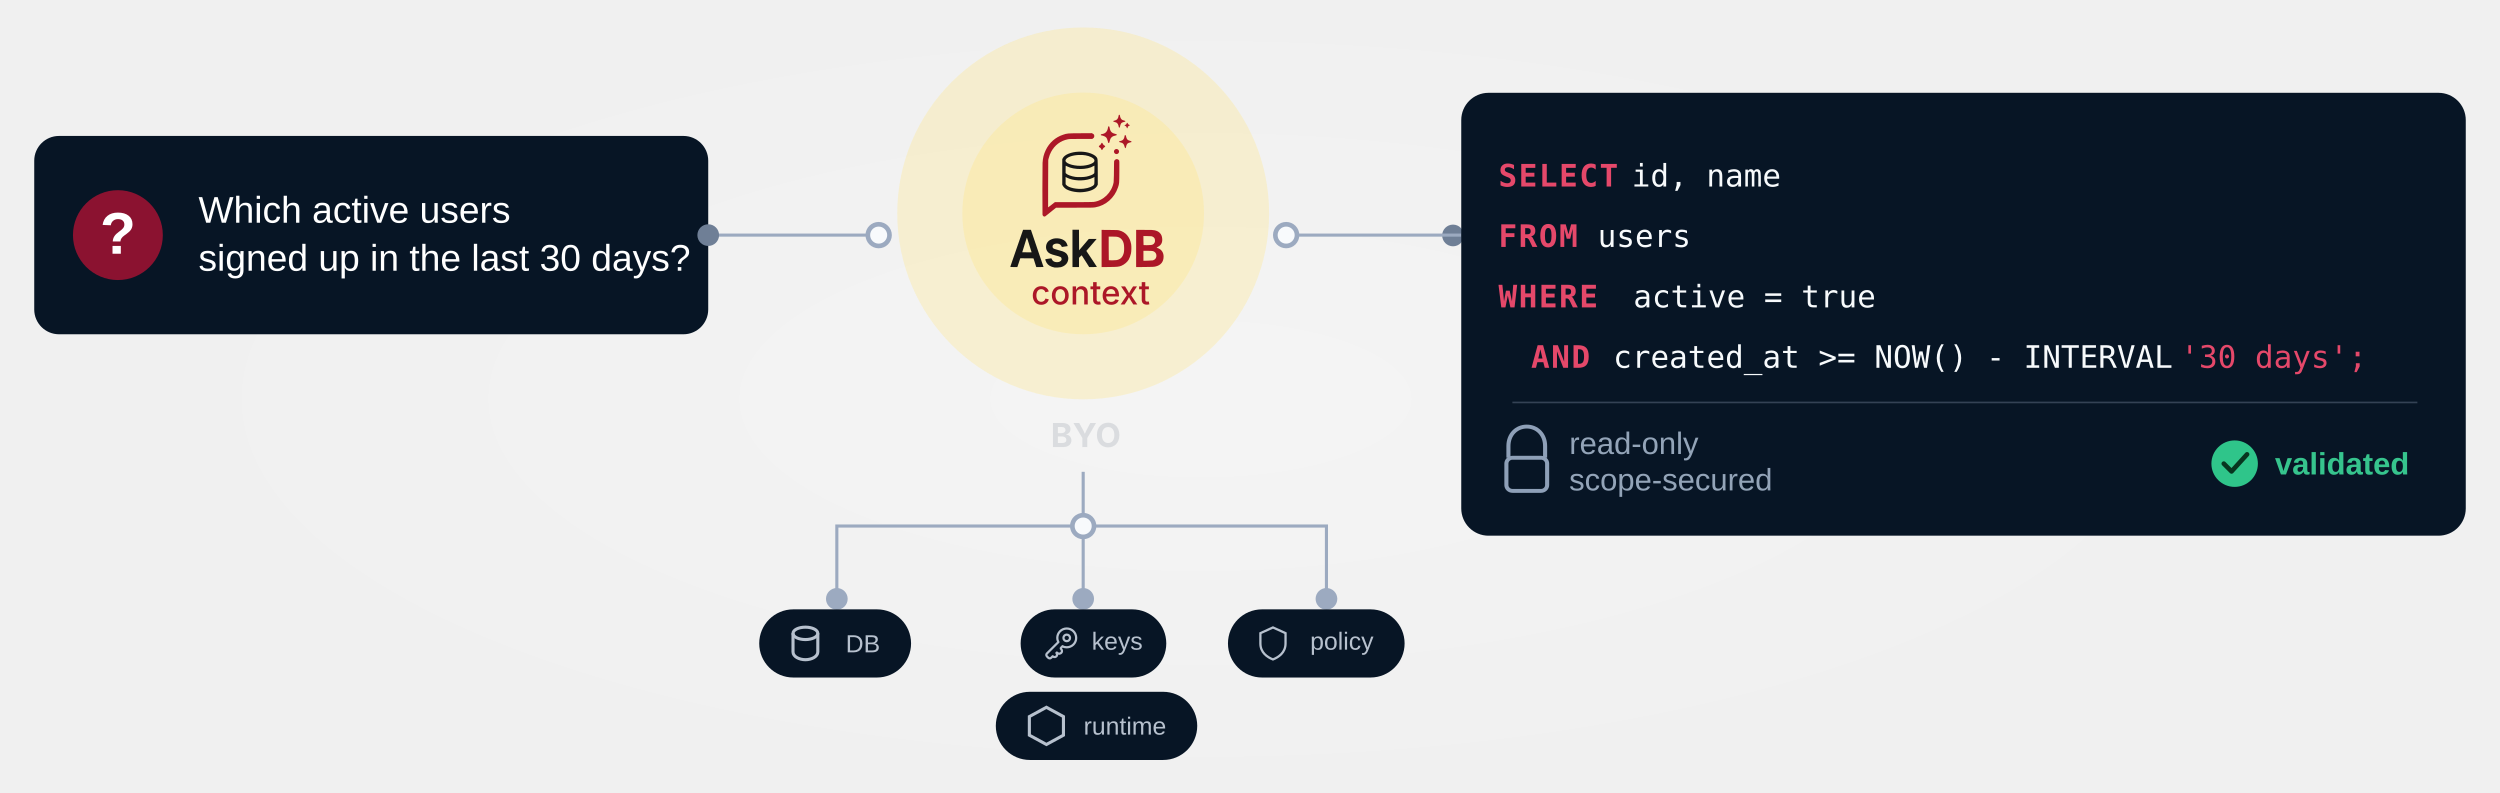
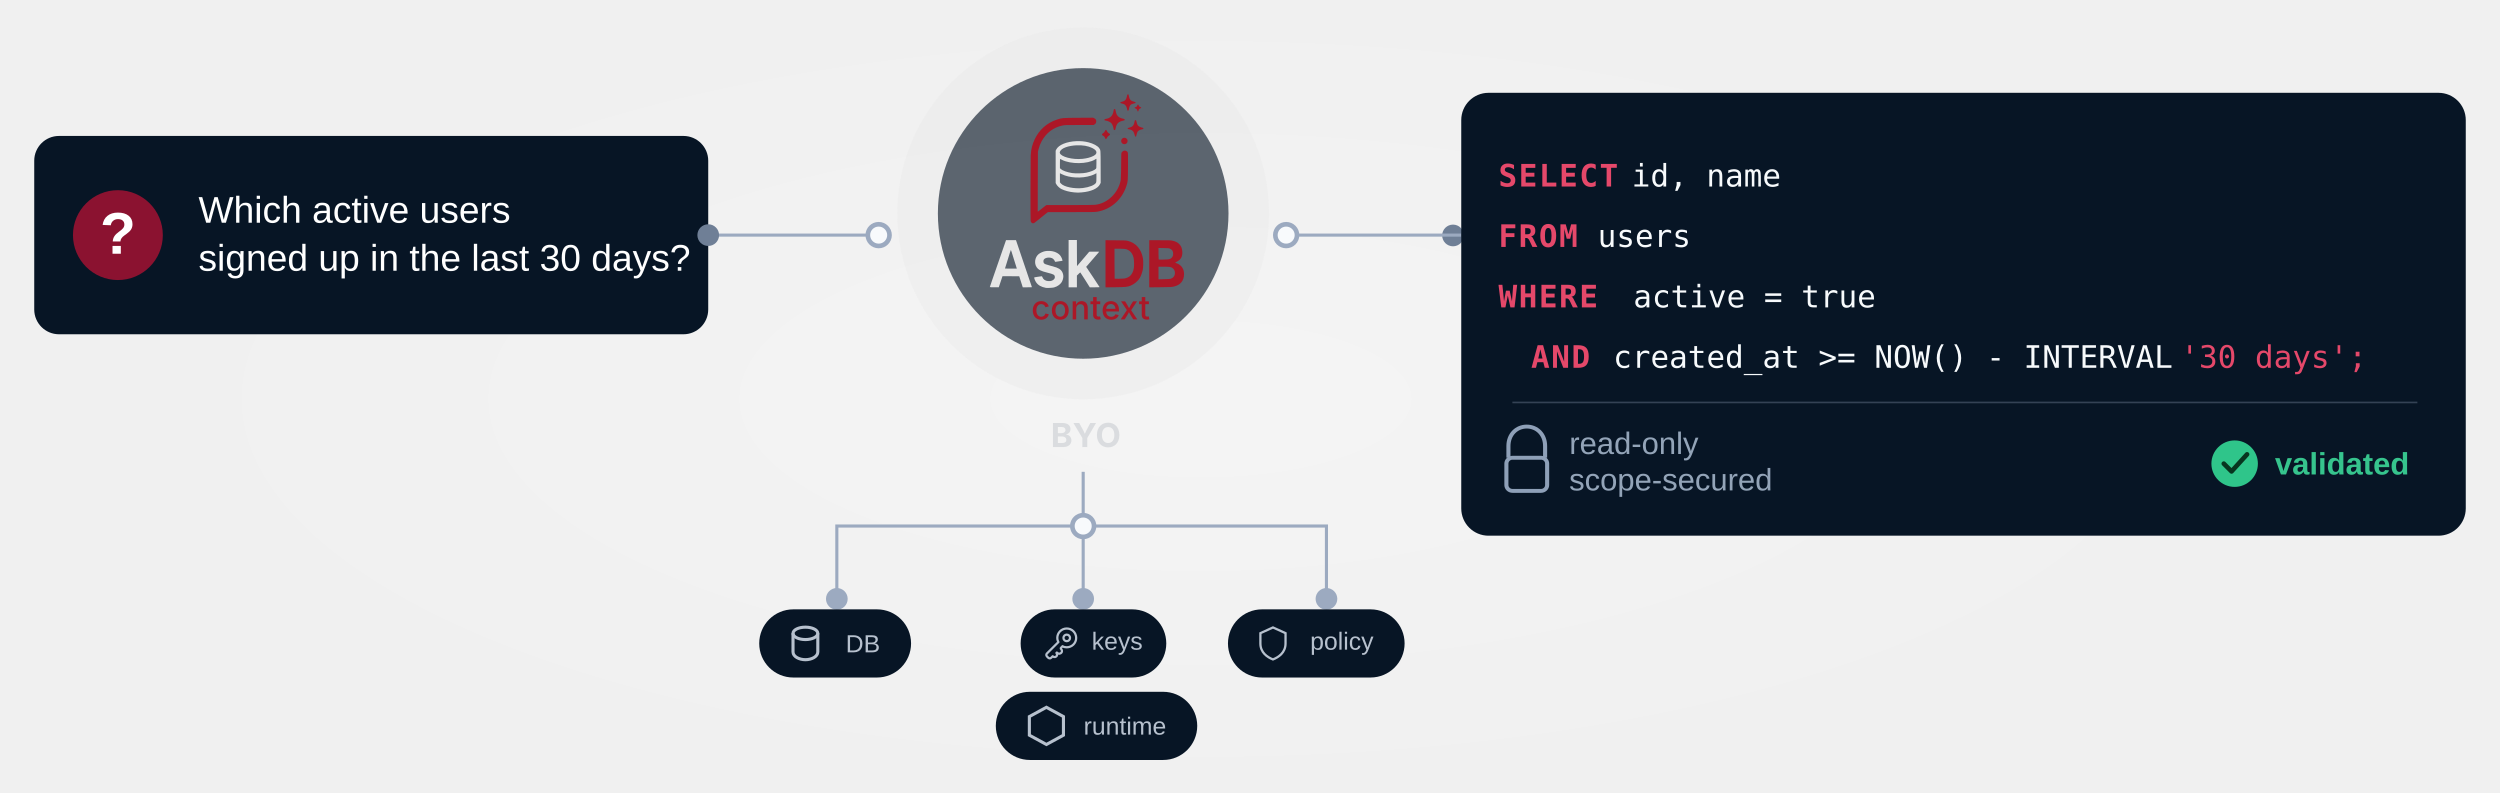
<svg xmlns="http://www.w3.org/2000/svg" xmlns:xlink="http://www.w3.org/1999/xlink" width="1672" height="530" viewBox="0 0 1672 530" version="1.1" id="svg49" xml:space="preserve">
  <defs id="defs49">
    <linearGradient id="linearGradient1">
      <stop style="stop-color:#ffffff;stop-opacity:1;" offset="0" id="stop1" />
      <stop style="stop-color:#ffffff;stop-opacity:0;" offset="1" id="stop2" />
    </linearGradient>
    <linearGradient id="linearGradient51">
      <stop style="stop-color:#000000;stop-opacity:1;" offset="0" id="stop51" />
      <stop style="stop-color:#000000;stop-opacity:0;" offset="1" id="stop52" />
    </linearGradient>
    <radialGradient xlink:href="#linearGradient1" id="radialGradient2" cx="803.193" cy="258.795" fx="803.193" fy="258.795" r="694.29" gradientTransform="matrix(1.044931,0,0,0.3898996,-36.08814,165.8906)" gradientUnits="userSpaceOnUse" />
  </defs>
  <ellipse cx="803.193" cy="266.795" rx="725.485" ry="270.703" fill="#edf2f7" opacity="0.35" id="ellipse1" style="opacity:0.29;fill:url(#radialGradient2);stroke-width:1.083" />
  <rect x="22.893" y="90.921" width="450.77" height="132.641" rx="16.58" fill="#071525" id="rect3" style="stroke-width:1.036" />
  <circle cx="78.851" cy="157.242" r="30.051" fill="#8b1230" id="circle3" style="stroke-width:1.036" />
  <text x="78.851" y="169.677" text-anchor="middle" font-family="Arial, Helvetica, sans-serif" font-size="39.378px" font-weight="700" fill="#ffffff" id="text3" style="stroke-width:1.036">?</text>
  <text x="132.736" y="148.952" font-family="Arial, Helvetica, sans-serif" font-size="24.87px" font-weight="500" fill="#ffffff" id="text4" style="stroke-width:1.036">Which active users</text>
  <text x="132.736" y="181.075" font-family="Arial, Helvetica, sans-serif" font-size="24.87px" font-weight="500" fill="#ffffff" id="text5" style="stroke-width:1.036">signed up in the last 30 days?</text>
  <line x1="473.664" y1="157.242" x2="588.688" y2="157.242" stroke="#9caac0" stroke-width="2.073" id="line5" />
  <circle cx="473.664" cy="157.242" r="7.254" fill="#6f7f96" id="circle5" style="stroke-width:1.036" />
  <circle cx="971.775" cy="157.472" r="7.254" fill="#6f7f96" id="circle5-7" style="stroke-width:1.036" />
  <circle cx="587.652" cy="157.242" r="7.254" fill="#f8fafc" stroke="#9caac0" stroke-width="3.109" id="circle6" />
  <line x1="859.15" y1="157.242" x2="977.283" y2="157.242" stroke="#9caac0" stroke-width="2.073" id="line16" />
  <circle cx="860.187" cy="157.242" r="7.254" fill="#f8fafc" stroke="#9caac0" stroke-width="3.109" id="circle16" />
  <path d="m 724.437,315.55 v 36.269" fill="none" stroke="#9caac0" stroke-width="2.073" id="path16" />
  <path d="M 724.437,351.819 H 559.673 q 0,0 0,22.798 v 25.906" fill="none" stroke="#9caac0" stroke-width="2.073" id="path17" />
  <path d="m 724.437,351.819 v 48.704" fill="none" stroke="#9caac0" stroke-width="2.073" id="path18" />
  <path d="m 724.437,351.819 h 162.692 q 0,0 0,22.798 v 25.906" fill="none" stroke="#9caac0" stroke-width="2.073" id="path19" />
  <circle cx="724.437" cy="351.819" r="7.254" fill="#f8fafc" stroke="#9caac0" stroke-width="3.109" id="circle19" />
  <circle cx="559.673" cy="400.523" r="7.254" fill="#9caac0" id="circle20" style="stroke-width:1.036" />
  <circle cx="724.437" cy="400.523" r="7.254" fill="#9caac0" id="circle21" style="stroke-width:1.036" />
  <circle cx="887.129" cy="400.523" r="7.254" fill="#9caac0" id="circle22" style="stroke-width:1.036" />
  <rect x="977.283" y="62.074" width="671.823" height="296.201" rx="18.25" fill="#071525" id="rect35" style="stroke-width:1.037" />
  <g id="g68" transform="matrix(1.036254,0,0,1.036254,-71.365,-213.073)">
    <text x="1036" y="326" font-family="Consolas, Menlo, monospace" font-size="20px" font-weight="700" letter-spacing="1" fill="#e5486a" id="text35">SELECT</text>
    <text x="1122" y="326" font-family="Consolas, Menlo, monospace" font-size="20px" fill="#f7fafc" id="text36">id, name</text>
    <text x="1036" y="365" font-family="Consolas, Menlo, monospace" font-size="20px" font-weight="700" letter-spacing="1" fill="#e5486a" id="text37">FROM</text>
    <text x="1100" y="365" font-family="Consolas, Menlo, monospace" font-size="20px" fill="#f7fafc" id="text38">users</text>
    <text x="1036" y="404" font-family="Consolas, Menlo, monospace" font-size="20px" font-weight="700" letter-spacing="1" fill="#e5486a" id="text39">WHERE</text>
    <text x="1123" y="404" font-family="Consolas, Menlo, monospace" font-size="20px" fill="#f7fafc" id="text40">active = true</text>
    <text x="1057" y="443" font-family="Consolas, Menlo, monospace" font-size="20px" font-weight="700" letter-spacing="1" fill="#e5486a" id="text41">AND</text>
    <text x="1110" y="443" font-family="Consolas, Menlo, monospace" font-size="20px" fill="#f7fafc" id="text42">created_at &gt;= NOW() - INTERVAL </text>
    <text x="1476.075" y="443" font-family="Consolas, Menlo, monospace" font-size="20px" fill="#e5486a" id="text43">'30 days';</text>
  </g>
  <line x1="1011.48" y1="269.157" x2="1616.738" y2="269.157" stroke="#526174" stroke-width="1.092" opacity="0.6" id="line43" />
  <g id="g54" transform="matrix(1.036254,0,0,1.036254,12.6894,-230.833)">
    <circle cx="1430" cy="522" r="15" fill="#2fc58a" id="circle44" />
    <path d="m 1423,522 5,5 10,-11" fill="none" stroke="#07351f" stroke-width="3" stroke-linecap="round" stroke-linejoin="round" id="path44" />
  </g>
  <text x="1521.475" y="317.345" font-family="Arial, Helvetica, sans-serif" font-size="20.725px" font-weight="600" fill="#36c48d" id="text45" style="stroke-width:1.036">validated</text>
  <g id="g67" transform="matrix(1.036254,0,0,1.036254,422.7927,-433.9068)">
    <rect x="82" y="812" width="98" height="44" rx="22" fill="#f1f5f9" id="rect45" style="fill:#071525;fill-opacity:1" />
    <g id="g65" transform="translate(3.8125,-1.5)">
      <g id="g61" style="stroke:#b7c1ce;stroke-opacity:1">
        <ellipse cx="108" cy="829" rx="8" ry="4" fill="none" stroke="#53647a" stroke-width="2" id="ellipse45" style="stroke:#b7c1ce;stroke-opacity:1" />
        <path d="m 100,829 v 12 c 0,3 4,5 8,5 4,0 8,-2 8,-5 v -12" fill="none" stroke="#53647a" stroke-width="2" id="path45" style="stroke:#b7c1ce;stroke-opacity:1" />
      </g>
      <text x="134" y="841.227" font-family="Arial, Helvetica, sans-serif" font-size="16px" fill="#304055" id="text46" style="fill:#b7c1ce;fill-opacity:1;stroke:none;stroke-opacity:1">DB</text>
    </g>
  </g>
  <g id="g63" transform="matrix(1.036254,0,0,1.036254,357.1923,-378.7644)">
    <rect x="298" y="812" width="130" height="44" rx="22" fill="#f1f5f9" id="rect47" style="fill:#071525;fill-opacity:1" />
    <path d="m 330.656,822 11,6 v 12 l -11,6 -11,-6 v -12 z" fill="none" stroke="#53647a" stroke-width="2" id="path47" style="stroke:#b7c1ce;stroke-opacity:1" />
    <text x="354.656" y="839.633" font-family="Arial, Helvetica, sans-serif" font-size="16px" fill="#304055" id="text48" style="fill:#b7c1ce;fill-opacity:1">runtime</text>
  </g>
  <g id="g62" transform="matrix(1.036254,0,0,1.036254,359.0938,-433.9068)">
    <rect x="446" y="812" width="114" height="44" rx="22" fill="#f1f5f9" id="rect48" style="fill:#071525;fill-opacity:1" />
    <path d="m 475.042,823.683 8.113,3.688 v 6.638 c 0,5.9 -4.425,8.85 -8.113,10.325 -3.688,-1.475 -8.113,-4.425 -8.113,-10.325 v -6.638 z" fill="none" stroke="#53647a" stroke-width="1.475" id="path48" style="stroke:#b7c1ce;stroke-opacity:1" />
    <g id="g59" style="fill:#b7c1ce;fill-opacity:1;stroke:none;stroke-opacity:1" transform="translate(1.042242,-0.9570312)">
      <text x="498" y="839" font-family="Arial, Helvetica, sans-serif" font-size="16px" fill="#304055" id="text49" style="fill:#b7c1ce;fill-opacity:1;stroke:none;stroke-opacity:1">policy</text>
    </g>
  </g>
-   <circle cx="724.437" cy="142.734" r="124.35" fill="#a10b2c" opacity="0.06" id="circle7" style="stroke-width:1.036;fill:#ffe680;fill-opacity:1;opacity:0.301" />
-   <circle cx="724.437" cy="142.734" r="80.828" fill="#a10b2c" opacity="0.035" id="circle8" style="stroke-width:1.036;opacity:0.308;fill:#ffe680" />
+   <circle cx="724.437" cy="142.734" r="124.35" fill="#a10b2c" opacity="0.06" id="circle7" style="stroke-width:1.036;fill:#e6e6e6;fill-opacity:1;opacity:0.301" />
+   <circle cx="724.437" cy="142.734" r="97.186" fill="#a10b2c" opacity="0.035" id="circle8" style="opacity:0.631;fill:#071525;fill-opacity:1;stroke-width:1.246" />
  <g id="g71" transform="matrix(1.036254,0,0,1.036254,-62.07955,-238.3174)">
-     <g id="g49" transform="matrix(0.3405108,0,0,0.3405108,447.3654,283.9627)">
+     <g id="g49" transform="matrix(0.4313485,0,0,0.4313485,363.5858,265.4487)">
      <g id="g141" transform="matrix(2.674141,0,0,2.674141,797.7708,37.4564)">
        <path d="m 15.523,79.79 c -0.244,-0.257 -0.407,-0.612 -0.45,-0.981 -0.137,-0.968 -0.081,-34.313 0.042,-36.668 0.205,-3.528 0.844,-6.046 2.261,-9.04 2.505,-5.271 6.808,-9.082 12.294,-10.907 2.955,-0.994 3.062,-0.994 12.2,-1.049 l 8.17,-0.055 0.599,0.313 c 0.857,0.437 1.13,0.87 1.13,1.756 -0.013,0.805 -0.244,1.225 -0.981,1.717 l -0.45,0.313 H 42.32 c -7.515,0 -8.115,0.013 -9.382,0.274 -5.092,1.036 -9.203,4.14 -11.737,8.851 -0.762,1.404 -1.225,2.613 -1.7,4.411 l -0.355,1.375 -0.081,16.748 c -0.042,9.219 -0.055,16.79 -0.026,16.842 0.013,0.055 0.844,-0.557 1.837,-1.362 0.994,-0.805 2.069,-1.661 2.398,-1.906 l 0.612,-0.437 h 12.975 c 8.32,0 13.454,-0.055 14.298,-0.15 6.971,-0.775 13.057,-6.714 14.337,-13.969 0.124,-0.723 0.274,-7.828 0.274,-13.262 0,-1.567 0.026,-1.756 0.313,-2.179 0.355,-0.518 1.062,-0.925 1.635,-0.938 0.573,0 1.319,0.394 1.606,0.87 0.257,0.407 0.257,0.736 0.218,8.115 -0.055,8.441 -0.042,8.307 -0.968,11.082 C 66.055,67.03 59.941,72.379 52.451,73.672 50.982,73.916 50.151,73.929 37.802,73.929 H 24.703 l -2.098,1.661 c -1.156,0.912 -2.818,2.248 -3.678,2.968 -0.857,0.723 -1.7,1.388 -1.867,1.469 -0.531,0.287 -1.13,0.205 -1.538,-0.244 z" id="path121" style="fill:#ac1727;stroke-width:0.326" />
        <g id="g139" style="fill:#ac1727" transform="matrix(0.3257642,0,0,0.3257642,1.6e-6,2.800006e-4)">
          <path d="m 212.83,104.74 c 0,3.1 -2.47,5.56 -5.56,5.56 -3.05,0 -5.56,-2.46 -5.56,-5.56 0,-3.05 2.51,-5.56 5.56,-5.56 3.09,0 5.56,2.51 5.56,5.56 z m -9.36,3.93" id="path124" />
          <path d="m 174.84,101.06 c -0.21,-0.29 -0.71,-1.34 -1.13,-2.26 -0.59,-1.34 -1.25,-2.05 -2.8,-2.88 -2.97,-1.59 -2.8,-3.18 0.54,-5.1 0.84,-0.5 1.63,-1.55 2.26,-2.93 1.3,-2.88 2.38,-3.01 3.55,-0.33 0.92,2.09 2.47,3.68 4.22,4.43 1.88,0.75 1.46,2.34 -0.92,3.72 -1.3,0.75 -2.17,1.63 -2.8,2.93 -1.04,2.09 -1.67,2.93 -2.17,2.93 -0.21,0 -0.54,-0.25 -0.75,-0.5 z" id="path125" />
          <path d="m 225.87,97.05 c -0.25,-0.17 -0.79,-1.63 -1.17,-3.3 -1.04,-4.26 -2.67,-6.6 -5.39,-7.86 -1.17,-0.54 -3.05,-1.13 -4.14,-1.25 -1.96,-0.29 -2.88,-1.17 -2.01,-2.05 0.25,-0.25 1.55,-0.67 2.97,-0.96 3.22,-0.67 5.22,-1.88 6.69,-4.22 1.04,-1.63 1.38,-2.8 2.3,-7.52 0.17,-0.75 0.42,-0.96 1.3,-0.84 1,0.13 1.21,0.38 1.59,2.42 0.75,3.59 1.46,5.39 2.76,6.9 1.34,1.5 4.47,3.01 7.19,3.47 1.5,0.25 1.76,0.46 1.88,1.42 0.13,1 -0.04,1.09 -1.88,1.38 -2.47,0.33 -5.98,1.88 -7.15,3.13 -1.3,1.42 -2.17,3.47 -2.67,6.39 -0.38,2.26 -0.84,3.22 -1.59,3.22 -0.13,0 -0.42,-0.17 -0.67,-0.33 z" id="path126" />
          <path d="m 189.17,85.6 c -0.13,-0.29 -0.46,-1.88 -0.84,-3.55 -0.75,-3.51 -2.26,-6.73 -3.89,-8.32 -1.59,-1.5 -5.73,-3.43 -8.02,-3.76 -3.22,-0.42 -3.43,-0.54 -3.3,-1.76 0.13,-1 0.33,-1.17 2.3,-1.42 7.65,-1.09 11.87,-5.43 13.21,-13.5 0.5,-3.3 0.54,-3.34 1.76,-3.34 1.09,0 1.25,0.17 1.55,1.67 1.3,6.39 2.3,8.74 4.6,10.95 1.76,1.71 5.43,3.39 8.69,3.97 2.34,0.46 2.51,0.54 2.51,1.63 0,1.09 -0.17,1.17 -2.38,1.63 -8.07,1.67 -11.37,4.89 -13.04,12.71 -0.67,3.13 -0.79,3.39 -1.84,3.51 -0.67,0.08 -1.21,-0.08 -1.3,-0.42 z" id="path127" />
          <path d="m 212.12,50.91 c -0.71,-4.68 -2.59,-7.94 -5.35,-9.36 -0.67,-0.38 -2.38,-0.88 -3.8,-1.17 -2.26,-0.46 -2.55,-0.67 -2.55,-1.5 0,-0.88 0.29,-1.04 2.67,-1.5 5.06,-1.04 7.65,-3.89 8.57,-9.49 0.46,-2.8 0.59,-3.01 1.63,-3.13 0.63,-0.08 1.13,0 1.13,0.21 0,0.17 0.29,1.59 0.59,3.09 1.21,5.64 3.3,7.9 8.53,9.15 2.26,0.54 2.84,0.84 2.93,1.55 0.13,0.96 0.08,1 -3.68,1.8 -5.22,1.17 -6.69,3.18 -8.19,11.2 -0.13,0.63 -0.46,0.92 -1.17,0.92 -0.88,0 -1.04,-0.25 -1.3,-1.76 z" id="path129" />
          <path d="m 230.01,53.83 c -0.25,-0.29 -0.54,-1.09 -0.71,-1.8 -0.42,-1.67 -1.3,-2.59 -3.01,-3.13 -1.92,-0.67 -1.92,-1.88 0,-2.26 1.63,-0.29 2.67,-1.34 3.13,-3.01 0.46,-1.76 1.96,-1.88 2.34,-0.25 0.29,1.46 1.67,2.8 3.26,3.18 1.76,0.42 1.46,1.67 -0.54,2.3 -1.71,0.5 -2.93,2.05 -2.93,3.72 0,1.13 -1,1.92 -1.55,1.25 z" id="path128" />
        </g>
-         <path d="m 39.499,62.892 c -2.642,-0.231 -5.297,-0.925 -7.147,-1.85 -1.143,-0.573 -2.342,-1.687 -2.886,-2.668 L 29.071,57.667 v -9.053 -9.053 l 0.326,-0.668 c 1.28,-2.574 5.867,-4.466 11.33,-4.671 2.424,-0.094 4.492,0.108 6.727,0.668 2.668,0.668 5.121,1.987 5.965,3.212 0.831,1.186 0.788,0.762 0.818,10.499 l 0.026,8.932 -0.381,0.775 c -1.199,2.437 -4.997,4.14 -10.239,4.59 -1.824,0.163 -2.287,0.163 -4.14,0 z m 4.753,-2.437 c 3.636,-0.437 6.753,-1.687 7.421,-3.01 0.163,-0.3 0.205,-0.938 0.205,-2.831 v -2.466 l -0.844,0.476 c -0.476,0.257 -1.417,0.655 -2.111,0.87 -5.271,1.717 -12.105,1.375 -16.474,-0.818 l -0.994,-0.505 v 2.561 2.547 l 0.573,0.655 c 1.661,1.88 7.502,3.078 12.226,2.518 z m 1.974,-8.577 c 2.466,-0.531 4.548,-1.375 5.297,-2.15 0.339,-0.368 0.339,-0.368 0.355,-2.955 0,-1.43 0.013,-2.629 0,-2.681 0,-0.055 -0.326,0.094 -0.707,0.355 -4.222,2.668 -13.698,2.779 -18.653,0.192 -0.476,-0.244 -0.899,-0.463 -0.954,-0.489 -0.068,-0.026 -0.108,1.13 -0.108,2.574 v 2.613 l 0.531,0.505 c 0.899,0.857 3.609,1.824 6.277,2.231 1.919,0.3 6.154,0.205 7.965,-0.192 z M 44.089,44.119 c 2.518,-0.274 4.479,-0.788 6.059,-1.606 1.238,-0.638 1.73,-1.212 1.73,-2.016 0,-0.87 -0.736,-1.635 -2.368,-2.45 -2.329,-1.143 -5.284,-1.648 -8.727,-1.499 -4.671,0.192 -8.509,1.619 -9.271,3.43 -0.124,0.274 -0.176,0.638 -0.137,0.818 0.557,2.192 7.134,3.909 12.718,3.323 z" id="path130" style="fill:#171717;stroke-width:0.326" />
+         <path d="m 39.499,62.892 c -2.642,-0.231 -5.297,-0.925 -7.147,-1.85 -1.143,-0.573 -2.342,-1.687 -2.886,-2.668 L 29.071,57.667 v -9.053 -9.053 l 0.326,-0.668 c 1.28,-2.574 5.867,-4.466 11.33,-4.671 2.424,-0.094 4.492,0.108 6.727,0.668 2.668,0.668 5.121,1.987 5.965,3.212 0.831,1.186 0.788,0.762 0.818,10.499 l 0.026,8.932 -0.381,0.775 c -1.199,2.437 -4.997,4.14 -10.239,4.59 -1.824,0.163 -2.287,0.163 -4.14,0 z m 4.753,-2.437 c 3.636,-0.437 6.753,-1.687 7.421,-3.01 0.163,-0.3 0.205,-0.938 0.205,-2.831 v -2.466 l -0.844,0.476 c -0.476,0.257 -1.417,0.655 -2.111,0.87 -5.271,1.717 -12.105,1.375 -16.474,-0.818 l -0.994,-0.505 v 2.561 2.547 l 0.573,0.655 c 1.661,1.88 7.502,3.078 12.226,2.518 z m 1.974,-8.577 c 2.466,-0.531 4.548,-1.375 5.297,-2.15 0.339,-0.368 0.339,-0.368 0.355,-2.955 0,-1.43 0.013,-2.629 0,-2.681 0,-0.055 -0.326,0.094 -0.707,0.355 -4.222,2.668 -13.698,2.779 -18.653,0.192 -0.476,-0.244 -0.899,-0.463 -0.954,-0.489 -0.068,-0.026 -0.108,1.13 -0.108,2.574 v 2.613 l 0.531,0.505 c 0.899,0.857 3.609,1.824 6.277,2.231 1.919,0.3 6.154,0.205 7.965,-0.192 z M 44.089,44.119 c 2.518,-0.274 4.479,-0.788 6.059,-1.606 1.238,-0.638 1.73,-1.212 1.73,-2.016 0,-0.87 -0.736,-1.635 -2.368,-2.45 -2.329,-1.143 -5.284,-1.648 -8.727,-1.499 -4.671,0.192 -8.509,1.619 -9.271,3.43 -0.124,0.274 -0.176,0.638 -0.137,0.818 0.557,2.192 7.134,3.909 12.718,3.323 z" id="path130" style="fill:#e6e6e6;stroke-width:0.326" />
      </g>
      <g id="g140" transform="matrix(2.599601,0,0,2.599601,556.1312,192.9695)">
-         <g id="g138" style="fill:#ac1727" transform="matrix(0.3257642,0,0,0.3257642,2.8333333e-6,2.7999271e-4)">
-           <path d="M 465.2,141.06 V 99.43 l 18.1,0.17 c 17.01,0.13 18.27,0.21 21.61,1.09 14.09,3.68 23.49,14.55 26.37,30.55 0.92,4.89 0.71,16.01 -0.33,20.9 -1.04,4.81 -3.22,10.78 -5.18,14.09 -3.09,5.27 -10.07,11.03 -16.3,13.54 -5.73,2.26 -8.53,2.55 -27,2.76 l -17.26,0.21 v -41.67 z m 32.89,26.08 c 4.22,-0.54 8.48,-2.51 11.08,-5.14 2.84,-2.8 5.18,-7.77 6.02,-12.79 0.79,-4.68 0.59,-14.34 -0.42,-18.89 -1.34,-6.1 -4.89,-11.2 -9.36,-13.46 -3.97,-2.01 -6.23,-2.34 -15.63,-2.34 h -8.69 v 26.25 c 0,14.46 0.13,26.42 0.29,26.54 0.42,0.46 13.12,0.33 16.72,-0.17 z" id="path122" />
-           <path d="m 542.48,181.15 c -0.04,-0.92 -0.04,-16.09 0,-33.81 0.04,-17.68 0.04,-35.69 0.04,-40 v -7.86 h 18.52 c 16.59,0 18.89,0.08 22.36,0.79 5.02,1.04 8.69,2.8 11.49,5.43 3.85,3.64 5.6,7.77 6.02,14.04 0.54,8.4 -2.59,14.09 -9.7,17.6 -2.93,1.46 -3.64,2.26 -1.92,2.26 0.42,0 2.3,0.75 4.1,1.67 6.85,3.43 10.57,9.74 10.57,18.01 0,11.79 -6.44,19.56 -18.39,22.15 -3.59,0.79 -5.73,0.92 -23.49,1.09 l -19.56,0.21 -0.04,-1.59 z m 37.66,-13.5 c 0.84,-0.25 2.34,-1 3.34,-1.63 5.64,-3.59 5.94,-13 0.5,-17.09 -3.05,-2.3 -4.93,-2.63 -15.63,-2.63 h -9.53 v 11.12 11.16 l 9.95,-0.25 c 5.43,-0.13 10.57,-0.42 11.37,-0.67 z m -4.64,-34.32 c 4.1,-0.54 6.35,-1.88 7.98,-4.72 1.04,-1.84 1.25,-2.59 1.25,-5.1 -0.04,-4.72 -1.55,-7.19 -5.64,-9.07 -1.92,-0.88 -2.76,-0.96 -11.16,-1.09 l -9.11,-0.17 v 9.99 c 0,5.52 0.13,10.16 0.29,10.28 0.42,0.42 12.87,0.33 16.38,-0.13 z" id="path123" />
+         <g id="g138" style="fill:#ac1727;stroke:none;stroke-width:1.001;stroke-dasharray:none" transform="matrix(0.3257642,0,0,0.3257642,2.8333333e-6,2.7999271e-4)">
+           <path d="M 465.2,141.06 V 99.43 l 18.1,0.17 c 17.01,0.13 18.27,0.21 21.61,1.09 14.09,3.68 23.49,14.55 26.37,30.55 0.92,4.89 0.71,16.01 -0.33,20.9 -1.04,4.81 -3.22,10.78 -5.18,14.09 -3.09,5.27 -10.07,11.03 -16.3,13.54 -5.73,2.26 -8.53,2.55 -27,2.76 l -17.26,0.21 v -41.67 z m 32.89,26.08 c 4.22,-0.54 8.48,-2.51 11.08,-5.14 2.84,-2.8 5.18,-7.77 6.02,-12.79 0.79,-4.68 0.59,-14.34 -0.42,-18.89 -1.34,-6.1 -4.89,-11.2 -9.36,-13.46 -3.97,-2.01 -6.23,-2.34 -15.63,-2.34 h -8.69 v 26.25 c 0,14.46 0.13,26.42 0.29,26.54 0.42,0.46 13.12,0.33 16.72,-0.17 z" id="path122" style="stroke:none;stroke-width:1.001;stroke-dasharray:none" />
+           <path d="m 542.48,181.15 c -0.04,-0.92 -0.04,-16.09 0,-33.81 0.04,-17.68 0.04,-35.69 0.04,-40 v -7.86 h 18.52 c 16.59,0 18.89,0.08 22.36,0.79 5.02,1.04 8.69,2.8 11.49,5.43 3.85,3.64 5.6,7.77 6.02,14.04 0.54,8.4 -2.59,14.09 -9.7,17.6 -2.93,1.46 -3.64,2.26 -1.92,2.26 0.42,0 2.3,0.75 4.1,1.67 6.85,3.43 10.57,9.74 10.57,18.01 0,11.79 -6.44,19.56 -18.39,22.15 -3.59,0.79 -5.73,0.92 -23.49,1.09 l -19.56,0.21 -0.04,-1.59 z m 37.66,-13.5 c 0.84,-0.25 2.34,-1 3.34,-1.63 5.64,-3.59 5.94,-13 0.5,-17.09 -3.05,-2.3 -4.93,-2.63 -15.63,-2.63 h -9.53 v 11.12 11.16 l 9.95,-0.25 c 5.43,-0.13 10.57,-0.42 11.37,-0.67 z m -4.64,-34.32 c 4.1,-0.54 6.35,-1.88 7.98,-4.72 1.04,-1.84 1.25,-2.59 1.25,-5.1 -0.04,-4.72 -1.55,-7.19 -5.64,-9.07 -1.92,-0.88 -2.76,-0.96 -11.16,-1.09 l -9.11,-0.17 v 9.99 c 0,5.52 0.13,10.16 0.29,10.28 0.42,0.42 12.87,0.33 16.38,-0.13 z" id="path123" style="stroke:none;stroke-width:1.001;stroke-dasharray:none" />
        </g>
-         <g id="g137" style="fill:#171717" transform="matrix(0.3257642,0,0,0.3257642,1.6e-6,2.800006e-4)">
-           <path d="m 359.87,183.66 c -8.65,-1.67 -14.04,-4.85 -17.64,-10.37 -1.8,-2.8 -3.55,-7.77 -2.84,-8.19 0.21,-0.13 2.93,-0.59 5.94,-1 3.05,-0.38 6.06,-0.79 6.65,-0.92 0.96,-0.17 1.17,0 1.84,1.76 1.5,3.97 4.85,6.23 9.95,6.73 4.97,0.46 9.03,-1.04 11.08,-4.05 0.79,-1.17 0.96,-1.84 0.79,-3.47 -0.33,-3.68 -1.8,-4.51 -13.12,-7.36 -11.7,-2.93 -15.88,-5.06 -19.02,-9.66 -4.72,-6.9 -3.05,-17.72 3.51,-23.11 2.55,-2.09 7.48,-4.35 11.2,-5.14 4.93,-1.04 12.16,-0.63 16.72,0.96 4.14,1.42 7.73,3.64 9.86,6.14 1.71,1.96 3.72,6.02 4.14,8.23 l 0.29,1.55 -2.88,0.46 c -10.11,1.63 -10.2,1.63 -10.41,0.92 -0.5,-1.76 -1.88,-3.72 -3.43,-4.89 -4.31,-3.34 -13.33,-2.63 -16.13,1.21 -1.13,1.5 -1.17,4.68 -0.13,6.27 1.09,1.71 3.13,2.51 11.87,4.85 4.43,1.17 9.07,2.51 10.37,3.01 7.15,2.67 10.66,6.48 11.95,13.04 0.67,3.18 0,7.4 -1.76,11.16 -2.34,5.1 -7.69,9.24 -14.38,11.08 -2.47,0.67 -12.2,1.21 -14.42,0.79 z" id="path131" />
-           <path d="m 260.81,182.23 c 0,-0.21 1.8,-5.52 3.97,-11.79 8.53,-24.41 21.73,-62.53 23.74,-68.46 l 0.92,-2.72 h 8.78 8.78 l 1.55,4.6 c 9.24,27.29 18.64,55.05 22.24,65.58 2.42,7.11 4.43,12.96 4.43,13.04 0,0.08 -3.64,0.17 -8.11,0.17 H 319 l -2.38,-7.4 c -1.3,-4.1 -2.72,-8.48 -3.09,-9.74 l -0.75,-2.3 -14.8,-0.13 -14.8,-0.08 -3.26,9.82 -3.3,9.82 h -7.9 c -4.76,0 -7.9,-0.17 -7.9,-0.42 z m 47.44,-33.52 c -0.13,-0.54 -1.92,-6.23 -3.97,-12.66 -2.05,-6.44 -4.22,-13.46 -4.85,-15.55 -0.67,-2.13 -1.3,-3.89 -1.42,-3.89 -0.17,0 -0.96,2.34 -1.84,5.14 -0.84,2.84 -3.13,10.24 -5.06,16.38 -1.96,6.19 -3.55,11.29 -3.55,11.37 0,0.08 4.72,0.13 10.49,0.13 h 10.45 z" id="path132" />
-           <path d="m 400,140.86 v -41.8 h 7.31 7.31 l 0.08,23.03 0.13,23.07 10.41,-12.2 c 5.73,-6.69 10.62,-12.46 10.87,-12.79 0.38,-0.54 1.8,-0.63 9.2,-0.54 l 8.78,0.13 -5.22,6.1 c -2.84,3.34 -7.52,8.78 -10.41,12.08 -2.88,3.3 -5.73,6.56 -6.31,7.27 l -1.13,1.3 11.87,17.76 c 6.52,9.78 11.87,17.89 11.87,18.06 0,0.21 -3.89,0.33 -8.65,0.33 h -8.69 l -8.15,-13 c -4.47,-7.15 -8.32,-13.08 -8.53,-13.21 -0.17,-0.13 -1.63,1.04 -3.22,2.63 l -2.88,2.84 v 10.37 10.37 h -7.31 -7.31 v -41.8 z" id="path133" />
+         <g id="g137" style="fill:#e6e6e6" transform="matrix(0.3257642,0,0,0.3257642,1.6e-6,2.800006e-4)">
+           <path d="m 359.87,183.66 c -8.65,-1.67 -14.04,-4.85 -17.64,-10.37 -1.8,-2.8 -3.55,-7.77 -2.84,-8.19 0.21,-0.13 2.93,-0.59 5.94,-1 3.05,-0.38 6.06,-0.79 6.65,-0.92 0.96,-0.17 1.17,0 1.84,1.76 1.5,3.97 4.85,6.23 9.95,6.73 4.97,0.46 9.03,-1.04 11.08,-4.05 0.79,-1.17 0.96,-1.84 0.79,-3.47 -0.33,-3.68 -1.8,-4.51 -13.12,-7.36 -11.7,-2.93 -15.88,-5.06 -19.02,-9.66 -4.72,-6.9 -3.05,-17.72 3.51,-23.11 2.55,-2.09 7.48,-4.35 11.2,-5.14 4.93,-1.04 12.16,-0.63 16.72,0.96 4.14,1.42 7.73,3.64 9.86,6.14 1.71,1.96 3.72,6.02 4.14,8.23 l 0.29,1.55 -2.88,0.46 c -10.11,1.63 -10.2,1.63 -10.41,0.92 -0.5,-1.76 -1.88,-3.72 -3.43,-4.89 -4.31,-3.34 -13.33,-2.63 -16.13,1.21 -1.13,1.5 -1.17,4.68 -0.13,6.27 1.09,1.71 3.13,2.51 11.87,4.85 4.43,1.17 9.07,2.51 10.37,3.01 7.15,2.67 10.66,6.48 11.95,13.04 0.67,3.18 0,7.4 -1.76,11.16 -2.34,5.1 -7.69,9.24 -14.38,11.08 -2.47,0.67 -12.2,1.21 -14.42,0.79 z" id="path131" style="fill:#e6e6e6" />
+           <path d="m 260.81,182.23 c 0,-0.21 1.8,-5.52 3.97,-11.79 8.53,-24.41 21.73,-62.53 23.74,-68.46 l 0.92,-2.72 h 8.78 8.78 l 1.55,4.6 c 9.24,27.29 18.64,55.05 22.24,65.58 2.42,7.11 4.43,12.96 4.43,13.04 0,0.08 -3.64,0.17 -8.11,0.17 H 319 l -2.38,-7.4 c -1.3,-4.1 -2.72,-8.48 -3.09,-9.74 l -0.75,-2.3 -14.8,-0.13 -14.8,-0.08 -3.26,9.82 -3.3,9.82 h -7.9 c -4.76,0 -7.9,-0.17 -7.9,-0.42 z m 47.44,-33.52 c -0.13,-0.54 -1.92,-6.23 -3.97,-12.66 -2.05,-6.44 -4.22,-13.46 -4.85,-15.55 -0.67,-2.13 -1.3,-3.89 -1.42,-3.89 -0.17,0 -0.96,2.34 -1.84,5.14 -0.84,2.84 -3.13,10.24 -5.06,16.38 -1.96,6.19 -3.55,11.29 -3.55,11.37 0,0.08 4.72,0.13 10.49,0.13 h 10.45 z" id="path132" style="fill:#e6e6e6" />
+           <path d="m 400,140.86 v -41.8 h 7.31 7.31 l 0.08,23.03 0.13,23.07 10.41,-12.2 c 5.73,-6.69 10.62,-12.46 10.87,-12.79 0.38,-0.54 1.8,-0.63 9.2,-0.54 l 8.78,0.13 -5.22,6.1 c -2.84,3.34 -7.52,8.78 -10.41,12.08 -2.88,3.3 -5.73,6.56 -6.31,7.27 l -1.13,1.3 11.87,17.76 c 6.52,9.78 11.87,17.89 11.87,18.06 0,0.21 -3.89,0.33 -8.65,0.33 h -8.69 l -8.15,-13 c -4.47,-7.15 -8.32,-13.08 -8.53,-13.21 -0.17,-0.13 -1.63,1.04 -3.22,2.63 l -2.88,2.84 v 10.37 10.37 h -7.31 -7.31 v -41.8 z" id="path133" style="fill:#e6e6e6" />
        </g>
      </g>
    </g>
-     <text xml:space="preserve" style="font-size:21.333px;writing-mode:lr-tb;direction:ltr;display:inline;fill:#ac1727;fill-opacity:1;stroke-width:1.231" x="725.459" y="426.459" id="text135">
-       <tspan id="tspan135" style="font-style:normal;font-variant:normal;font-weight:500;font-stretch:normal;font-size:21.333px;font-family:inter;-inkscape-font-specification:'inter Medium';fill:#ac1727;fill-opacity:1;stroke-width:1.231" x="725.459" y="426.459">context</tspan>
+     <text xml:space="preserve" style="font-size:21.333px;writing-mode:lr-tb;direction:ltr;display:inline;fill:#ac1727;fill-opacity:1;stroke-width:1.231" x="725.459" y="436.109" id="text135">
+       <tspan id="tspan135" style="font-style:normal;font-variant:normal;font-weight:500;font-stretch:normal;font-size:21.333px;font-family:inter;-inkscape-font-specification:'inter Medium';fill:#ac1727;fill-opacity:1;stroke-width:1.231" x="725.459" y="436.109">context</tspan>
    </text>
  </g>
  <g id="g66" transform="matrix(1.036254,0,0,1.036254,483.6394,-433.9068)">
    <rect x="192" y="812" width="94" height="44" rx="22" fill="#f1f5f9" id="rect46" style="fill:#071525;fill-opacity:1" />
    <g id="g64" transform="translate(-2.130405,-2.957028)">
      <text x="240" y="841" font-family="Arial, Helvetica, sans-serif" font-size="16px" fill="#304055" id="text47" style="fill:#b7c1ce;fill-opacity:1;stroke:none;stroke-opacity:1">keys</text>
      <g style="fill:none;fill-opacity:1;stroke:#b7c1ce;stroke-opacity:1" id="g55-3" transform="matrix(0.9637803,0,0,0.9637803,208.7712,825.3933)">
        <path d="M 15.681,14.587 C 19.171,14.587 22,11.769 22,8.293 22,4.818 19.171,2 15.681,2 c -3.49,0 -6.319,2.818 -6.319,6.293 0,1.61 0.735,2.781 0.735,2.781 l -7.642,7.611 c -0.343,0.342 -0.823,1.229 0,2.049 l 0.882,0.878 c 0.343,0.293 1.205,0.703 1.91,0 l 1.029,-1.024 c 1.029,1.024 2.204,0.439 2.645,-0.146 0.735,-1.024 -0.147,-2.049 -0.147,-2.049 l 0.294,-0.293 c 1.411,1.405 2.645,0.585 3.086,0 0.735,-1.024 0,-2.049 0,-2.049 -0.294,-0.586 -0.882,-0.586 -0.147,-1.317 l 0.882,-0.878 c 0.705,0.585 2.155,0.732 2.792,0.732 z" stroke="#1c274c" stroke-width="1.5" stroke-linejoin="round" id="path1-3" style="fill:none;fill-opacity:1;stroke:#b7c1ce;stroke-opacity:1" />
        <path d="m 17.885,8.294 c 0,1.212 -0.987,2.195 -2.204,2.195 -1.218,0 -2.204,-0.983 -2.204,-2.195 0,-1.212 0.987,-2.195 2.204,-2.195 1.217,0 2.204,0.983 2.204,2.195 z" stroke="#1c274c" stroke-width="1.5" id="path2-7" style="fill:none;fill-opacity:1;stroke:#b7c1ce;stroke-opacity:1" />
      </g>
    </g>
  </g>
  <text xml:space="preserve" style="font-style:normal;font-variant:normal;font-weight:bold;font-stretch:normal;font-size:22.107px;font-family:inter;-inkscape-font-specification:'inter Bold';writing-mode:lr-tb;direction:ltr;fill:#dadcdf;fill-opacity:1;fill-rule:evenodd;stroke:#cbd5e1;stroke-width:0.933;stroke-dasharray:none;stroke-opacity:1" x="702.772" y="298.987" id="text55">
    <tspan id="tspan55" x="702.772" y="298.987" style="fill:#dadcdf;fill-opacity:1;stroke:none;stroke-width:0.933">BYO</tspan>
  </text>
  <g id="g70" transform="matrix(1.036254,0,0,1.036254,-63.40604,-228.9909)">
    <g id="g69" transform="matrix(1.314969,0,0,1.258063,-334.1536,-127.7132)">
      <rect x="1040" y="512" width="20" height="17" rx="3" fill="none" stroke="#8ea0b8" stroke-width="2" id="rect68" />
      <path d="m 1041,512 v -6 c 0,-6 4,-10 9,-10 5,0 9,4 9,10 v 6" fill="none" stroke="#8ea0b8" stroke-width="2" id="path68" />
    </g>
    <text x="1074" y="514" font-family="Arial, Helvetica, sans-serif" font-size="20px" fill="#93a4b8" id="text69">read-only</text>
    <text x="1073.919" y="537.487" font-family="Arial, Helvetica, sans-serif" font-size="20px" fill="#93a4b8" id="text70">scope-secured</text>
  </g>
</svg>
